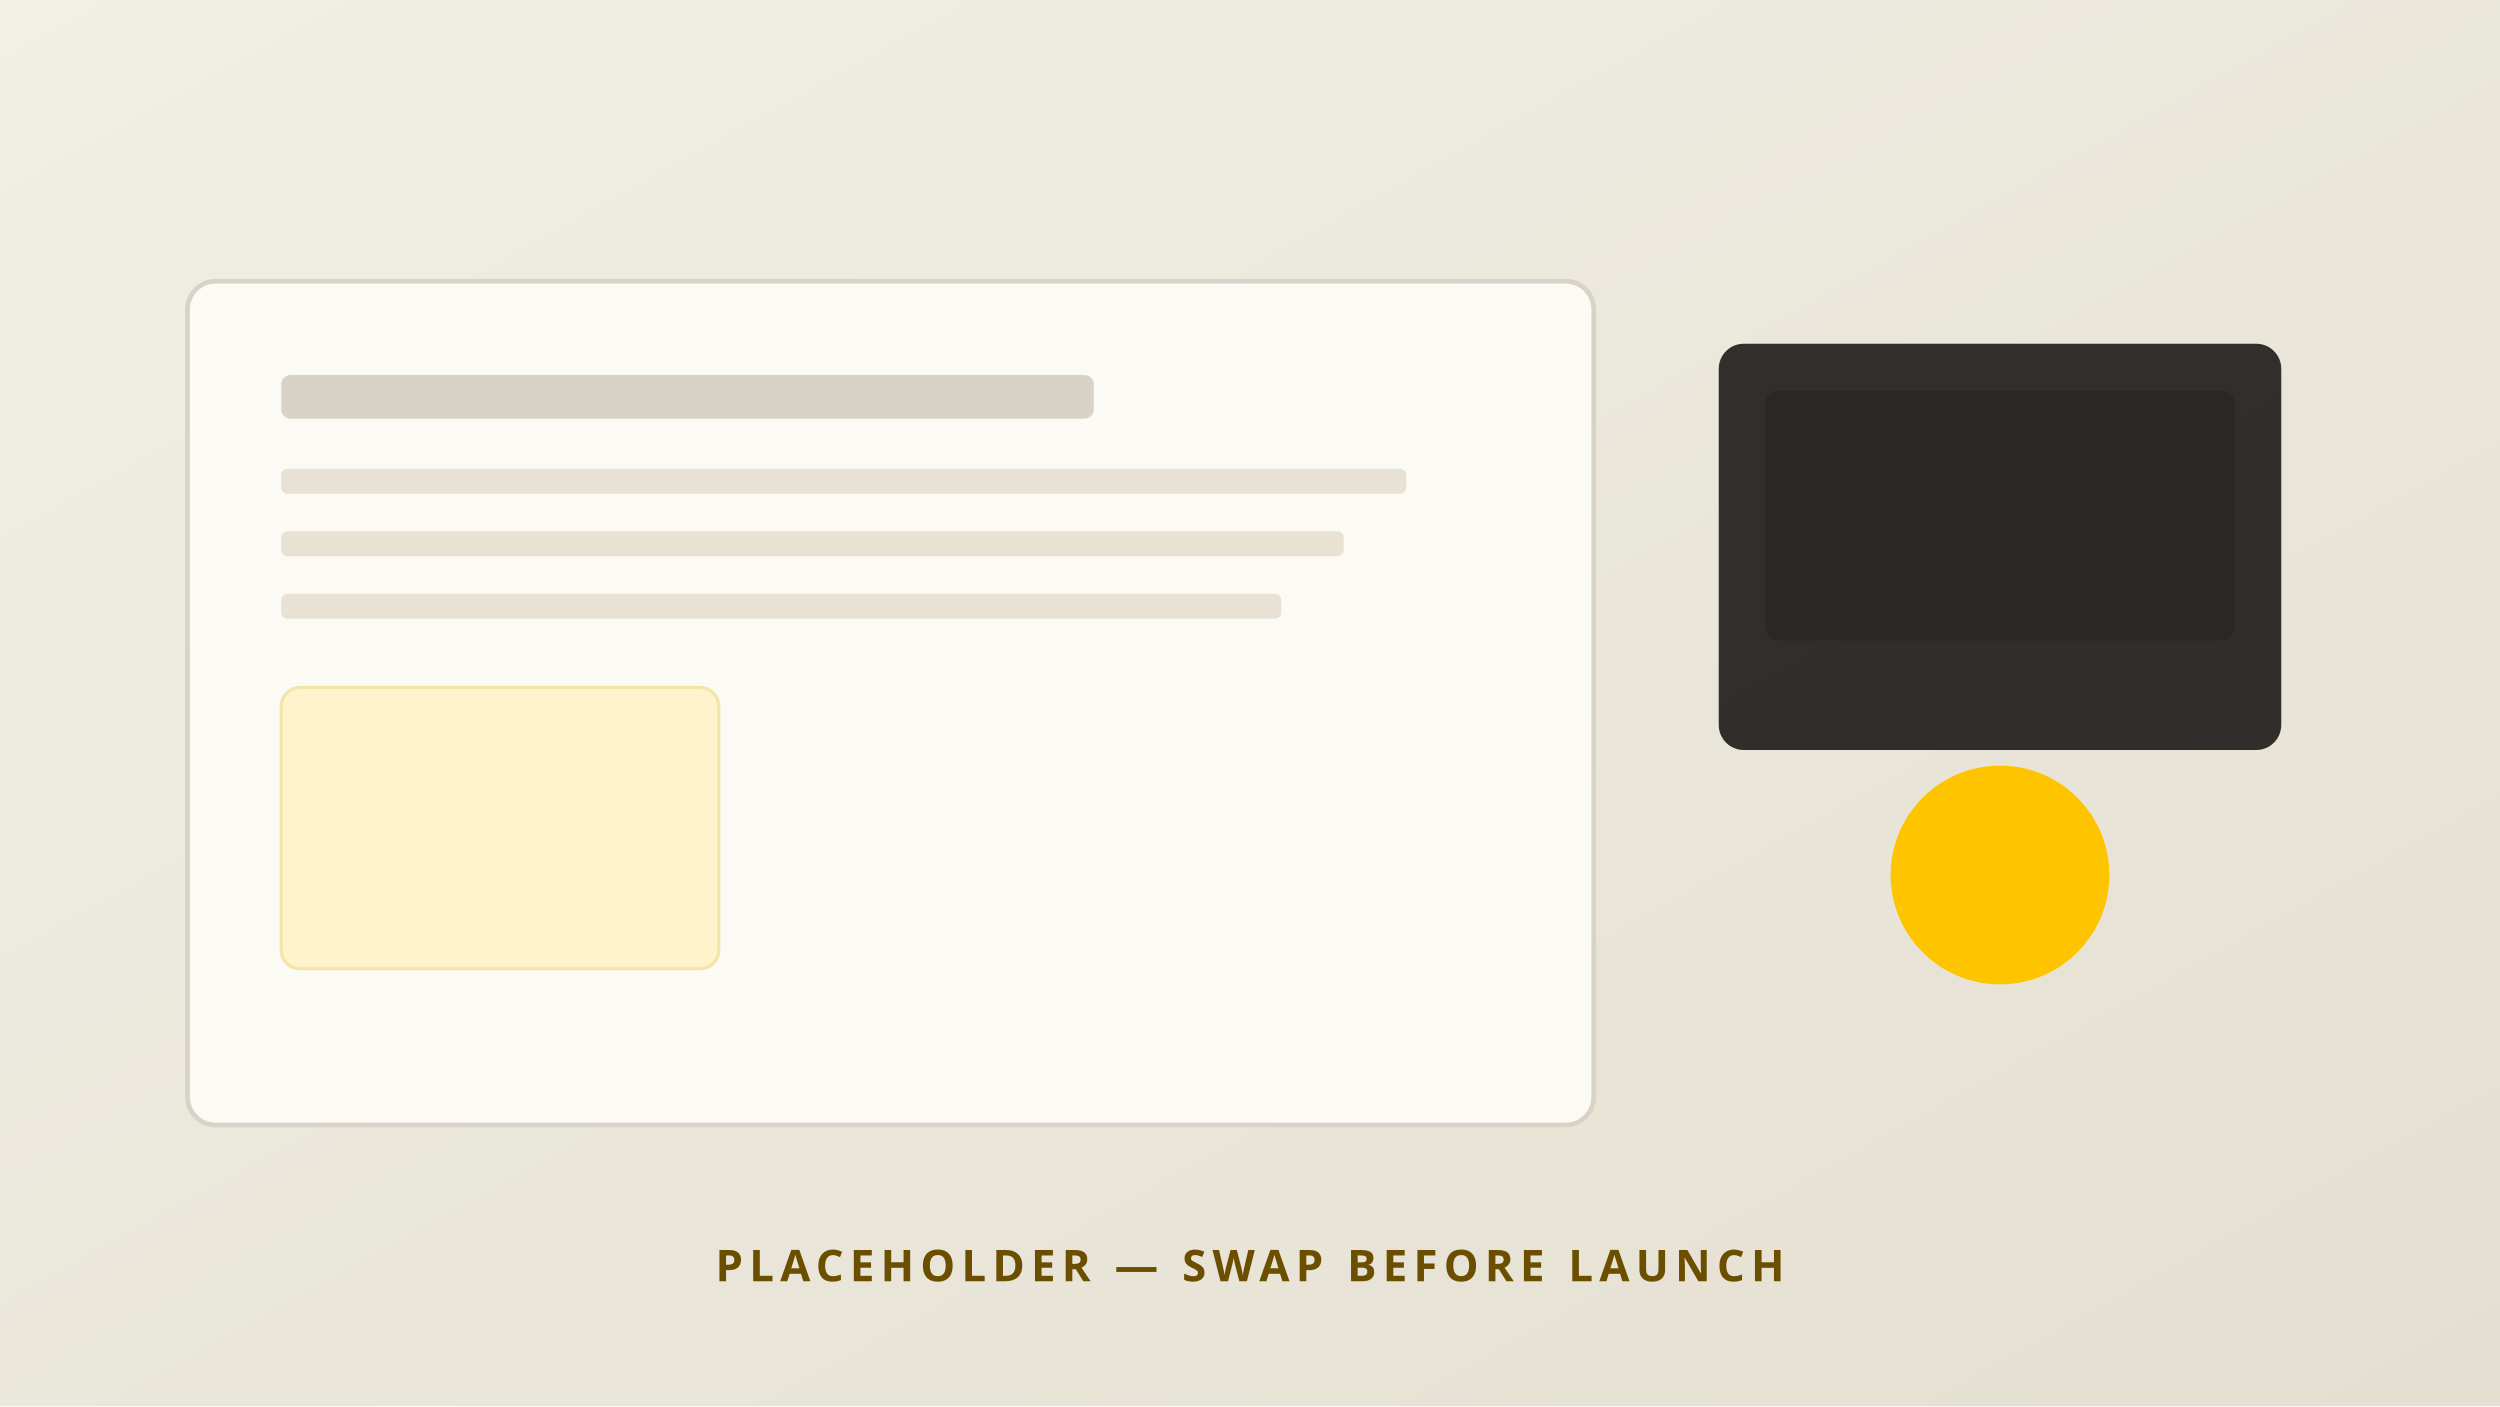
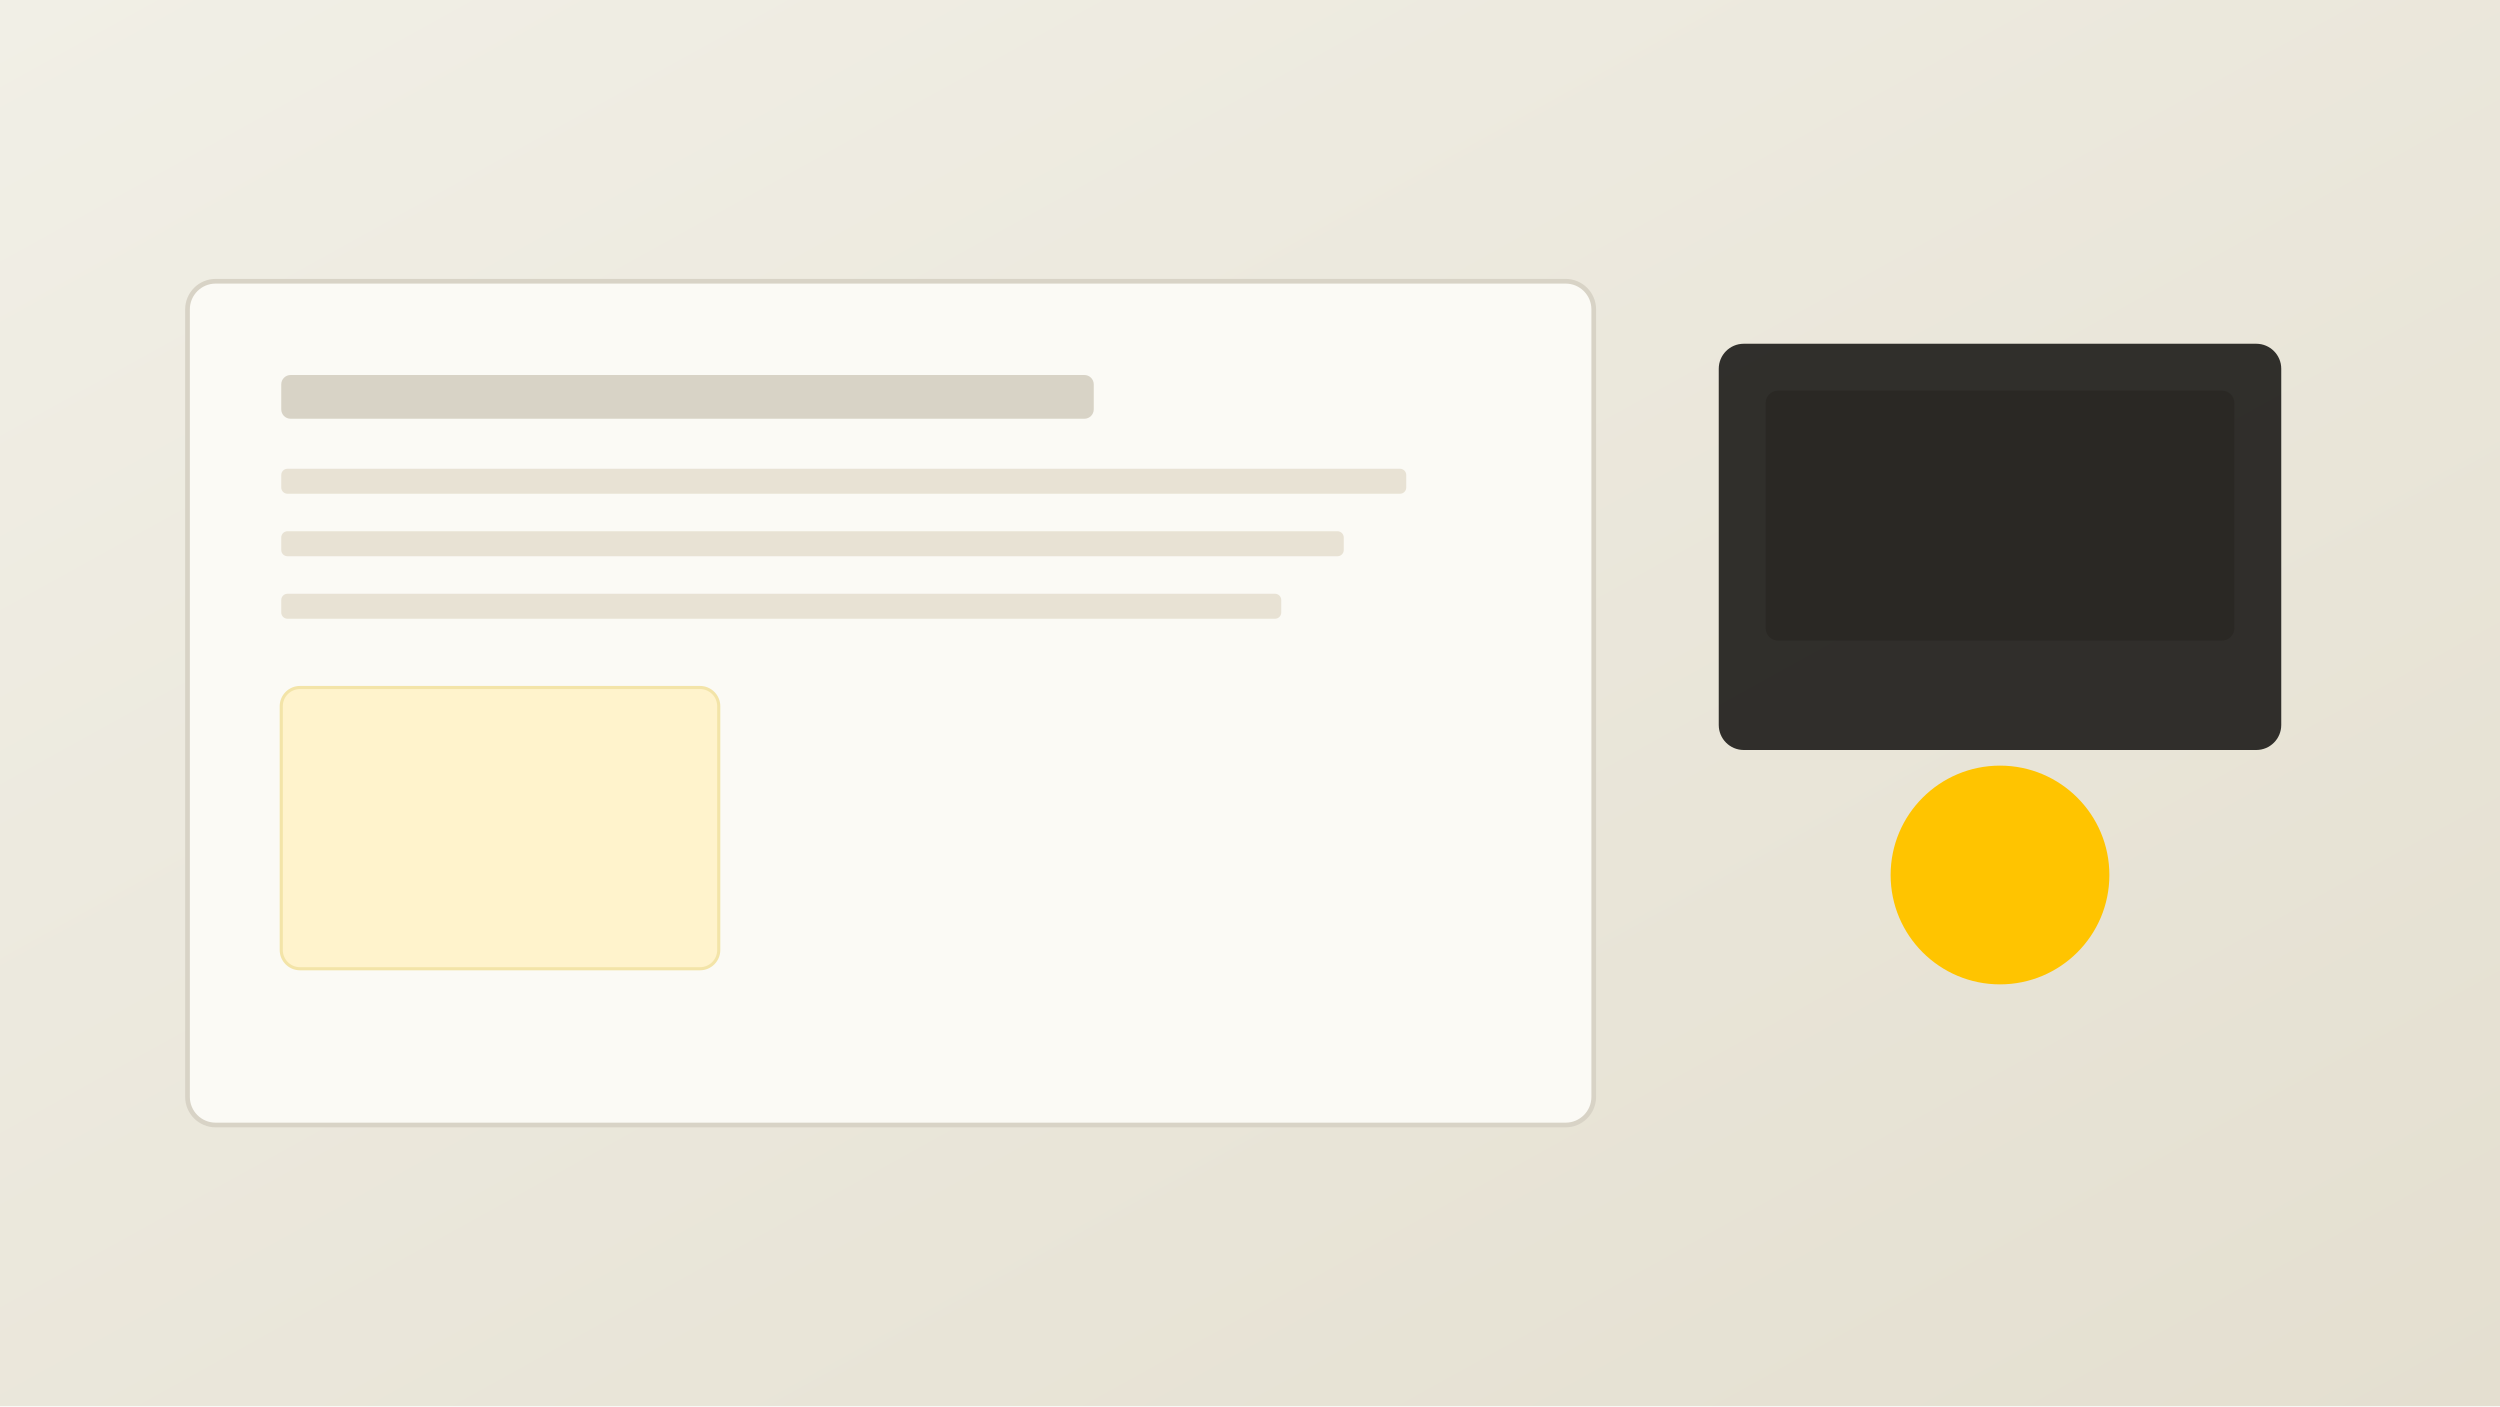
<svg xmlns="http://www.w3.org/2000/svg" width="1600" height="900" viewBox="0 0 1600 900" role="img" aria-label="Tax for Taxi Drivers insights illustration">
  <defs>
    <linearGradient id="g" x1="0" y1="0" x2="1" y2="1">
      <stop offset="0%" stop-color="#f1efe6" />
      <stop offset="100%" stop-color="#e4dfd0" />
    </linearGradient>
  </defs>
  <rect width="1600" height="900" fill="url(#g)" />
  <rect x="120" y="180" width="900" height="540" rx="18" fill="#fbfaf5" stroke="#d8d3c6" stroke-width="3" />
  <rect x="180" y="240" width="520" height="28" rx="6" fill="#d8d3c6" />
  <rect x="180" y="300" width="720" height="16" rx="4" fill="#e8e2d4" />
  <rect x="180" y="340" width="680" height="16" rx="4" fill="#e8e2d4" />
  <rect x="180" y="380" width="640" height="16" rx="4" fill="#e8e2d4" />
  <rect x="180" y="440" width="280" height="180" rx="12" fill="#fff3cc" stroke="#f3e4a8" stroke-width="2" />
  <rect x="1100" y="220" width="360" height="260" rx="16" fill="#1c1b18" opacity="0.9" />
  <rect x="1130" y="250" width="300" height="160" rx="8" fill="#2a2824" />
  <circle cx="1280" cy="560" r="70" fill="#ffc400" />
-   <text x="800" y="820" text-anchor="middle" font-family="system-ui,sans-serif" font-size="28" font-weight="800" letter-spacing="4" fill="#6b4e00">PLACEHOLDER — SWAP BEFORE LAUNCH</text>
</svg>
